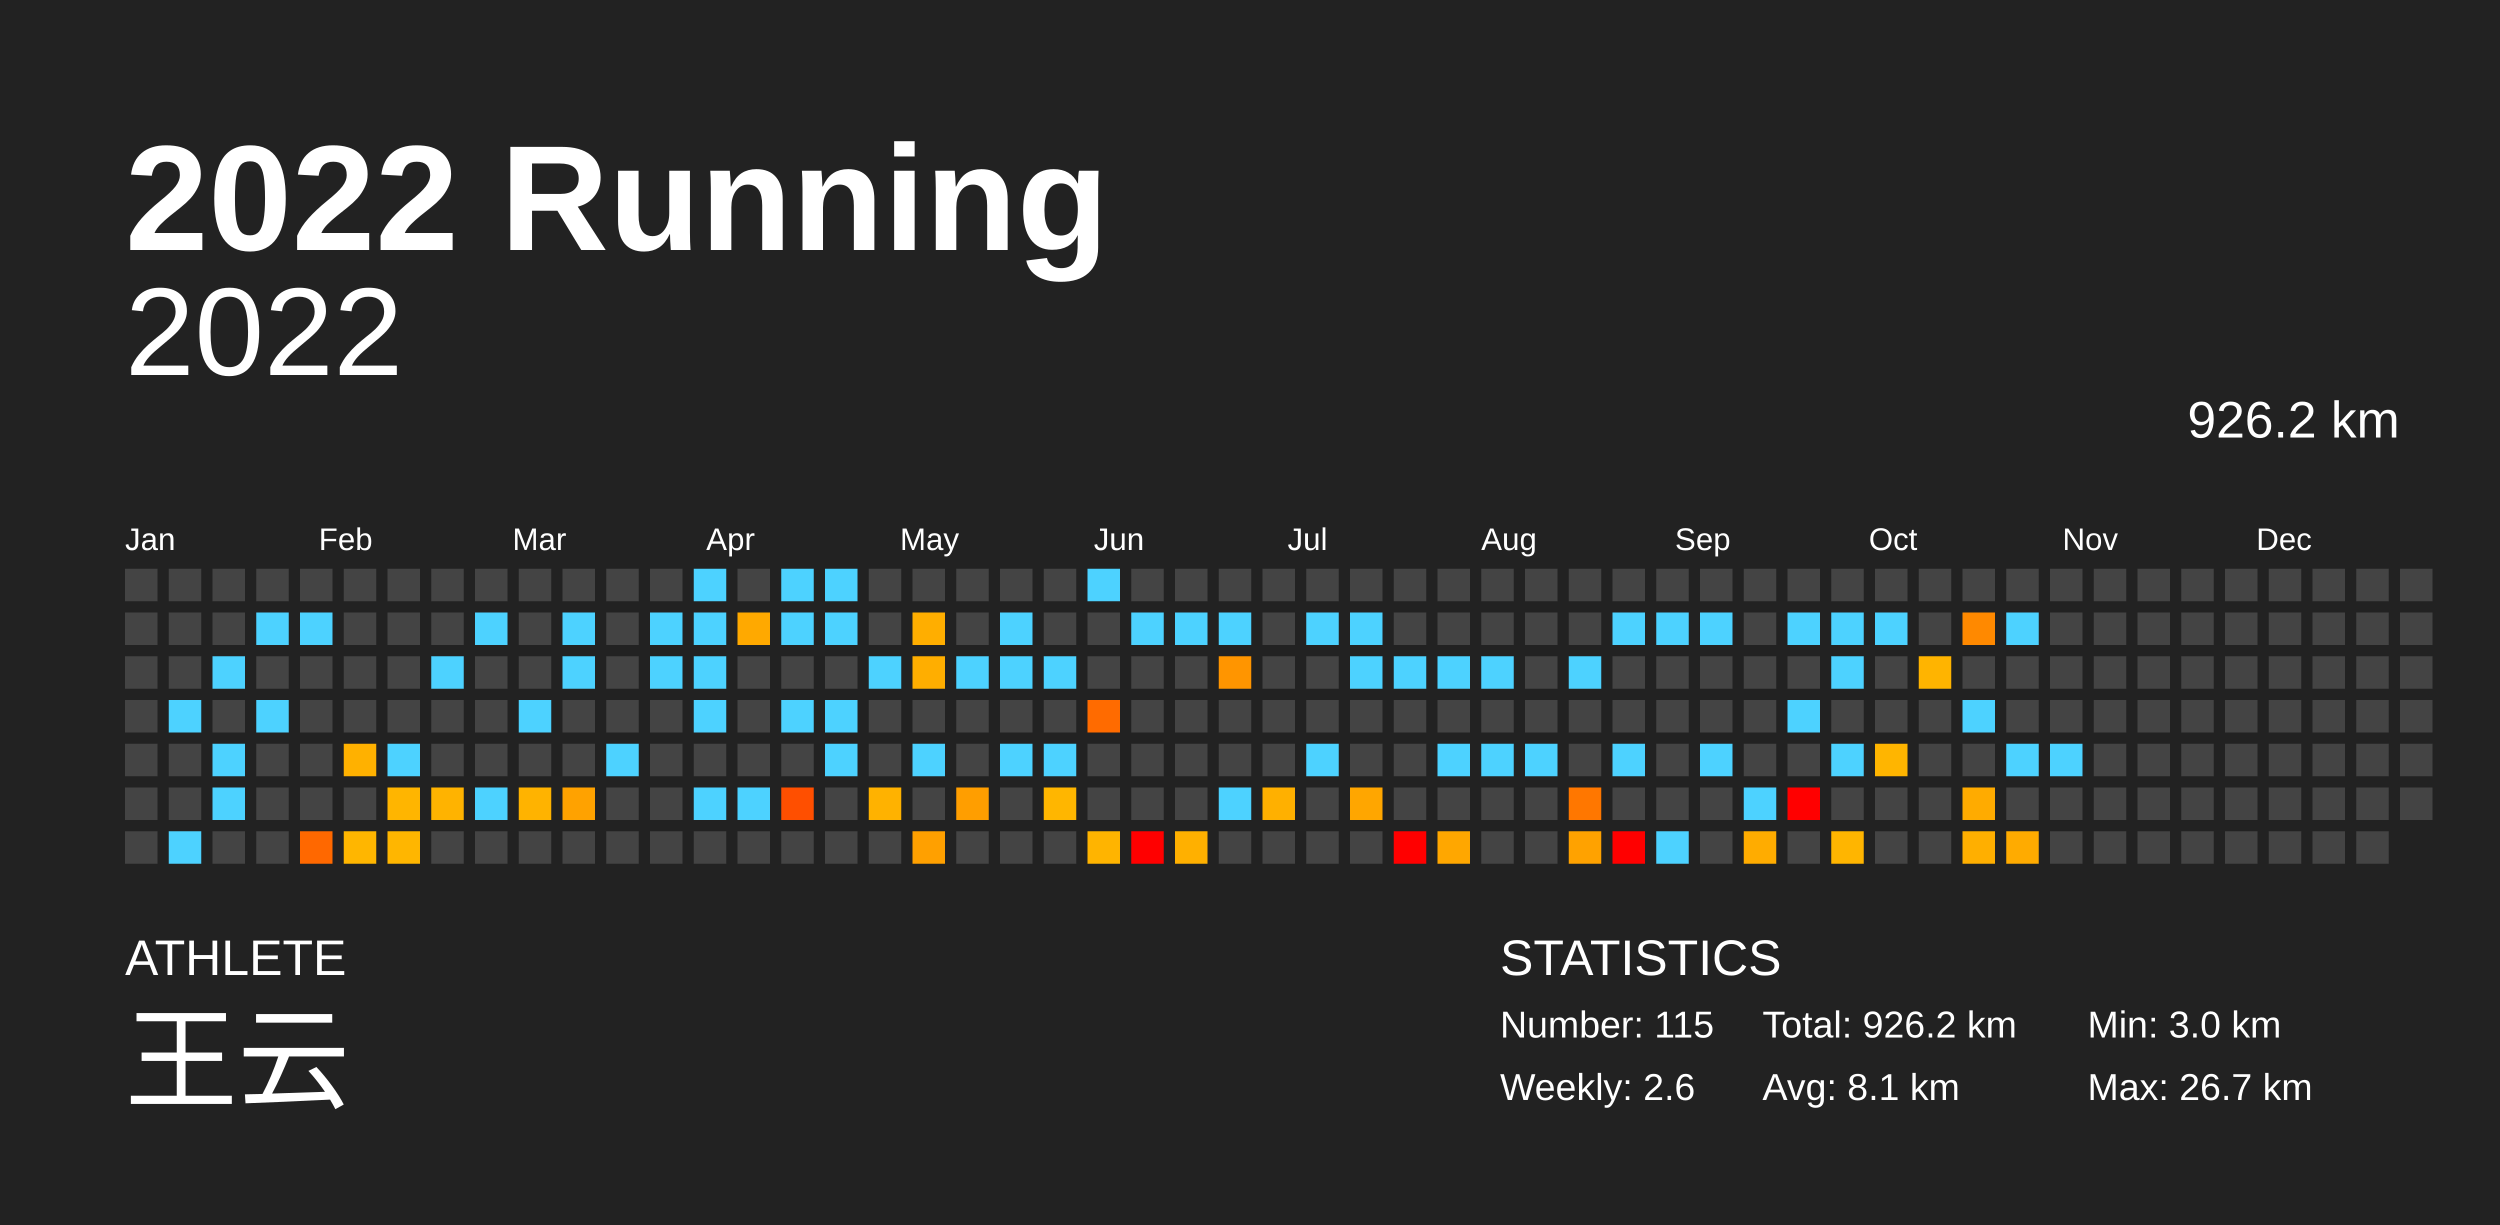
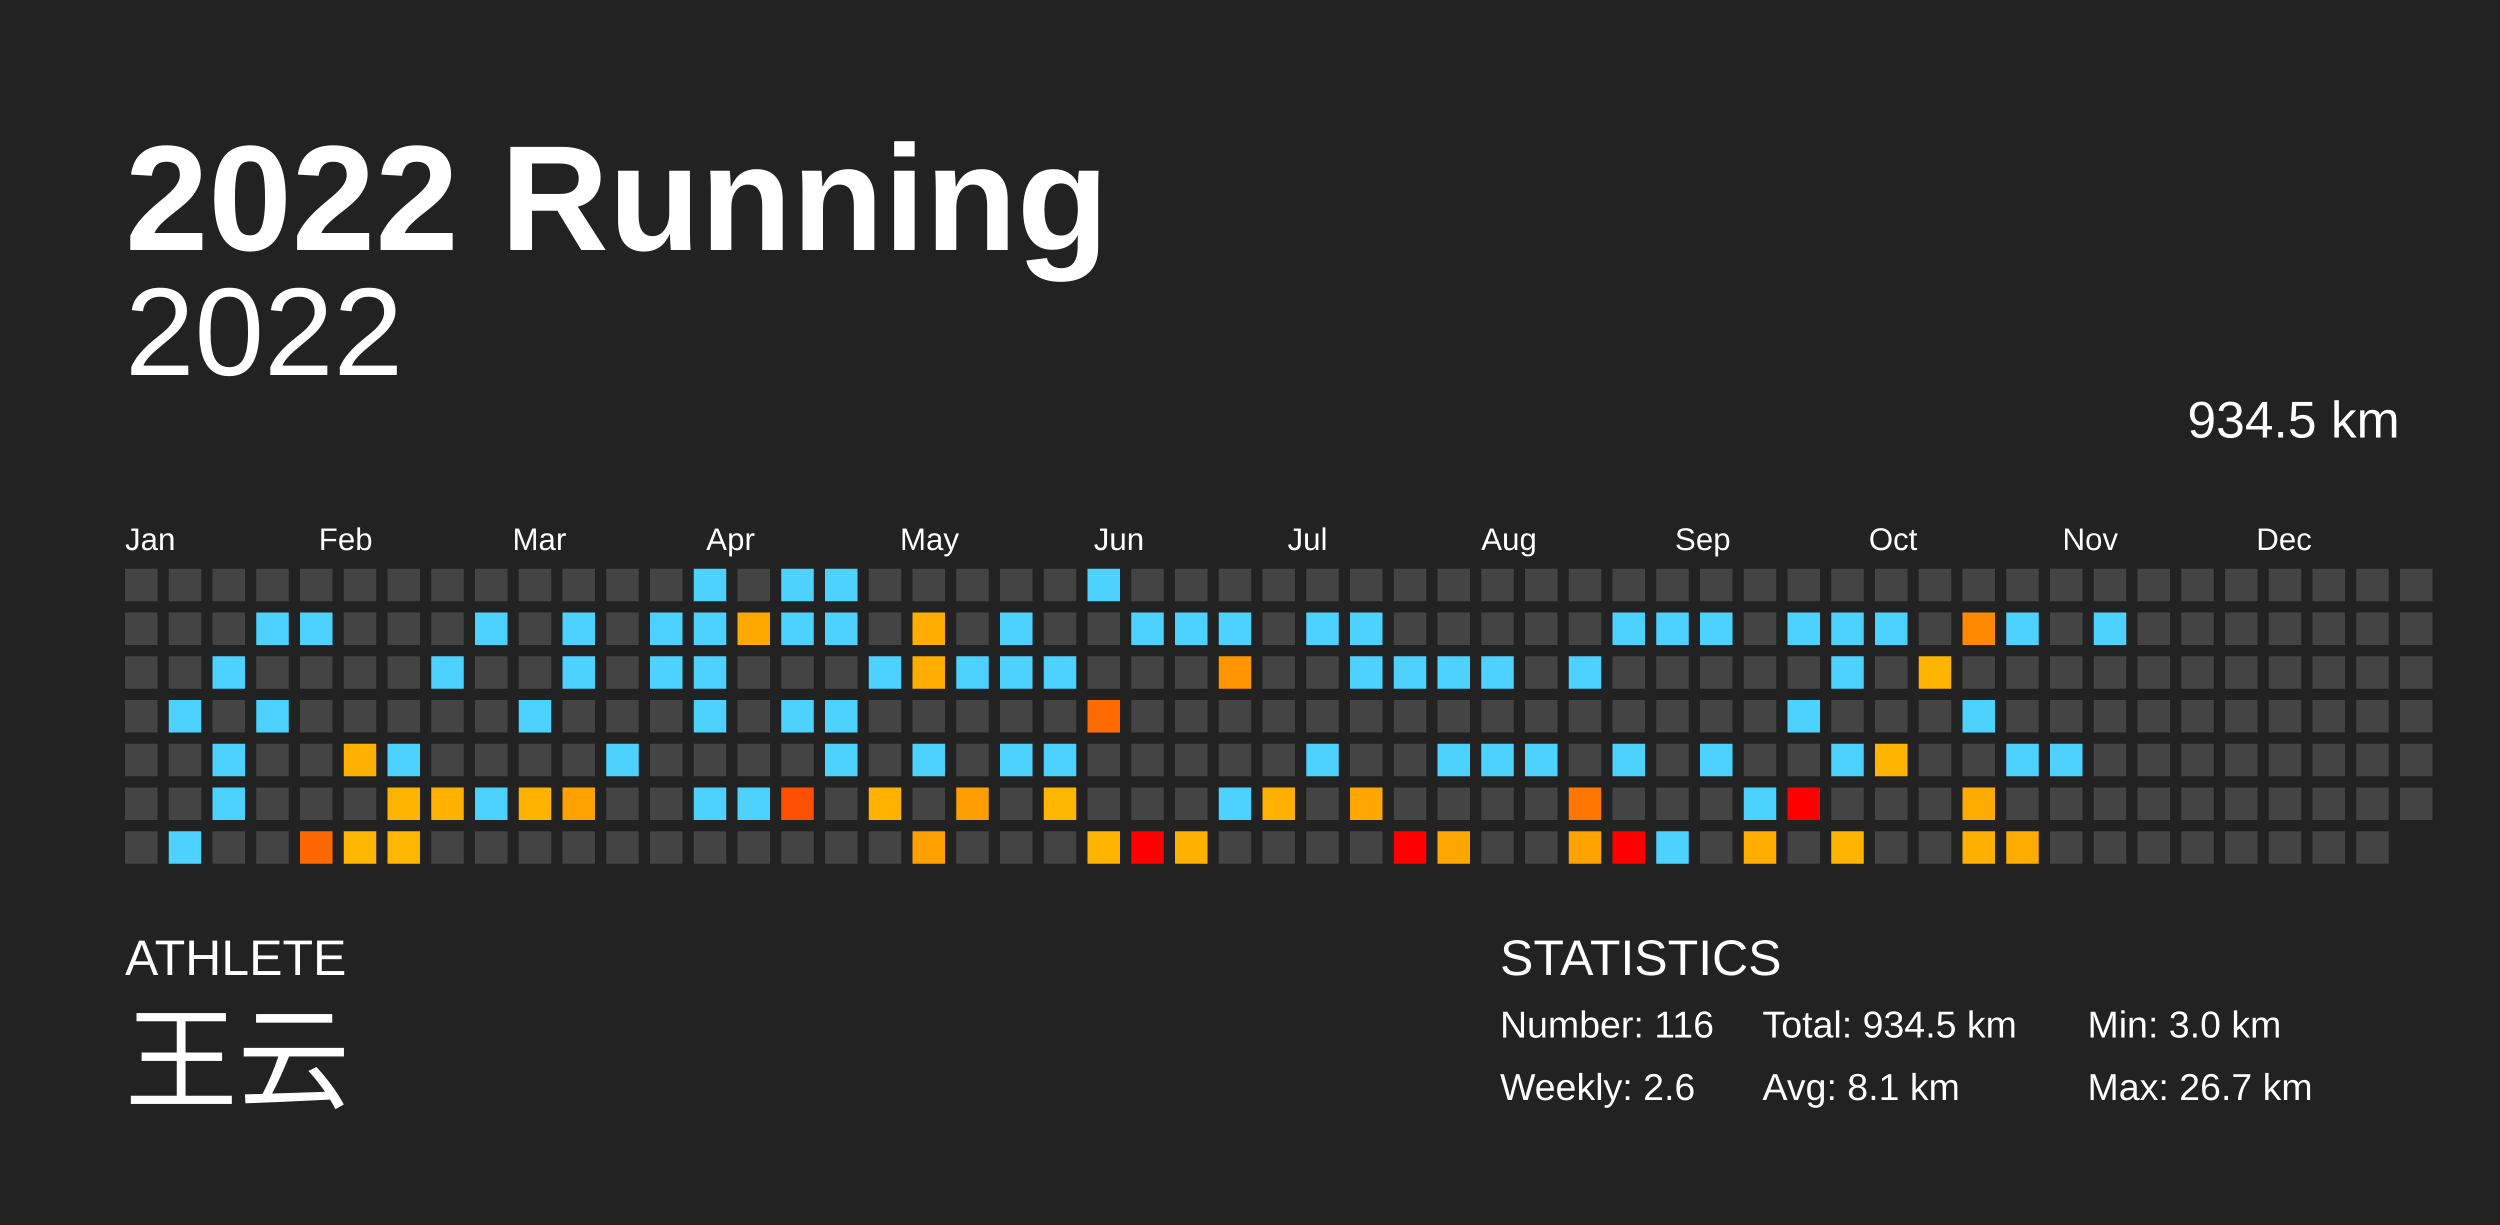
<svg xmlns="http://www.w3.org/2000/svg" baseProfile="full" height="98mm" version="1.1" viewBox="0,0,200,98" width="200mm">
  <defs />
  <rect fill="#222222" height="98" width="200" x="0" y="0" />
  <text fill="#FFFFFF" style="font-size:12px; font-family:Arial; font-weight:bold;" x="10" y="20">2022 Running</text>
  <text fill="#FFFFFF" style="font-size:4px; font-family:Arial" x="10" y="78">ATHLETE</text>
  <text fill="#FFFFFF" style="font-size:9px; font-family:Arial" x="10" y="88">王云</text>
  <text fill="#FFFFFF" style="font-size:4px; font-family:Arial" x="120" y="78">STATISTICS</text>
-   <text fill="#FFFFFF" style="font-size:3px; font-family:Arial" x="120" y="83">Number: 115</text>
+   <text fill="#FFFFFF" style="font-size:3px; font-family:Arial" x="120" y="83">Number: 116</text>
  <text fill="#FFFFFF" style="font-size:3px; font-family:Arial" x="120" y="88">Weekly: 2.6</text>
-   <text fill="#FFFFFF" style="font-size:3px; font-family:Arial" x="141" y="83">Total: 926.2 km</text>
+   <text fill="#FFFFFF" style="font-size:3px; font-family:Arial" x="141" y="83">Total: 934.5 km</text>
  <text fill="#FFFFFF" style="font-size:3px; font-family:Arial" x="141" y="88">Avg: 8.1 km</text>
  <text fill="#FFFFFF" style="font-size:3px; font-family:Arial" x="167" y="83">Min: 3.0 km</text>
  <text fill="#FFFFFF" style="font-size:3px; font-family:Arial" x="167" y="88">Max: 26.7 km</text>
  <text alignment-baseline="hanging" fill="#FFFFFF" style="font-size:10.0px; font-family:Arial;" x="10" y="30">2022</text>
-   <text alignment-baseline="hanging" fill="#FFFFFF" style="font-size:4.125px; font-family:Arial;" x="175" y="35">926.2 km</text>
+   <text alignment-baseline="hanging" fill="#FFFFFF" style="font-size:4.125px; font-family:Arial;" x="175" y="35">934.5 km</text>
  <text fill="#FFFFFF" style="font-size:2.5px; font-family:Arial" x="10.0" y="44">Jan</text>
  <text fill="#FFFFFF" style="font-size:2.5px; font-family:Arial" x="25.5" y="44">Feb</text>
  <text fill="#FFFFFF" style="font-size:2.5px; font-family:Arial" x="41.0" y="44">Mar</text>
  <text fill="#FFFFFF" style="font-size:2.5px; font-family:Arial" x="56.5" y="44">Apr</text>
  <text fill="#FFFFFF" style="font-size:2.5px; font-family:Arial" x="72.0" y="44">May</text>
  <text fill="#FFFFFF" style="font-size:2.5px; font-family:Arial" x="87.5" y="44">Jun</text>
  <text fill="#FFFFFF" style="font-size:2.5px; font-family:Arial" x="103.0" y="44">Jul</text>
  <text fill="#FFFFFF" style="font-size:2.5px; font-family:Arial" x="118.5" y="44">Aug</text>
  <text fill="#FFFFFF" style="font-size:2.5px; font-family:Arial" x="134.0" y="44">Sep</text>
  <text fill="#FFFFFF" style="font-size:2.5px; font-family:Arial" x="149.5" y="44">Oct</text>
  <text fill="#FFFFFF" style="font-size:2.5px; font-family:Arial" x="165.0" y="44">Nov</text>
  <text fill="#FFFFFF" style="font-size:2.5px; font-family:Arial" x="180.5" y="44">Dec</text>
  <rect fill="#444444" height="2.6" width="2.6" x="10.0" y="45.5" />
  <rect fill="#444444" height="2.6" width="2.6" x="10.0" y="49.0" />
  <rect fill="#444444" height="2.6" width="2.6" x="10.0" y="52.5" />
  <rect fill="#444444" height="2.6" width="2.6" x="10.0" y="56.0" />
  <rect fill="#444444" height="2.6" width="2.6" x="10.0" y="59.5" />
  <rect fill="#444444" height="2.6" width="2.6" x="10.0" y="63.0" />
  <rect fill="#444444" height="2.6" width="2.6" x="10.0" y="66.5" />
  <rect fill="#444444" height="2.6" width="2.6" x="13.5" y="45.5" />
  <rect fill="#444444" height="2.6" width="2.6" x="13.5" y="49.0" />
  <rect fill="#444444" height="2.6" width="2.6" x="13.5" y="52.5" />
  <rect fill="#4dd2ff" height="2.6" width="2.6" x="13.5" y="56.0" />
  <rect fill="#444444" height="2.6" width="2.6" x="13.5" y="59.5" />
  <rect fill="#444444" height="2.6" width="2.6" x="13.5" y="63.0" />
  <rect fill="#4dd2ff" height="2.6" width="2.6" x="13.5" y="66.5" />
  <rect fill="#444444" height="2.6" width="2.6" x="17.0" y="45.5" />
  <rect fill="#444444" height="2.6" width="2.6" x="17.0" y="49.0" />
  <rect fill="#4dd2ff" height="2.6" width="2.6" x="17.0" y="52.5" />
  <rect fill="#444444" height="2.6" width="2.6" x="17.0" y="56.0" />
  <rect fill="#4dd2ff" height="2.6" width="2.6" x="17.0" y="59.5" />
  <rect fill="#4dd2ff" height="2.6" width="2.6" x="17.0" y="63.0" />
  <rect fill="#444444" height="2.6" width="2.6" x="17.0" y="66.5" />
  <rect fill="#444444" height="2.6" width="2.6" x="20.5" y="45.5" />
  <rect fill="#4dd2ff" height="2.6" width="2.6" x="20.5" y="49.0" />
  <rect fill="#444444" height="2.6" width="2.6" x="20.5" y="52.5" />
  <rect fill="#4dd2ff" height="2.6" width="2.6" x="20.5" y="56.0" />
  <rect fill="#444444" height="2.6" width="2.6" x="20.5" y="59.5" />
  <rect fill="#444444" height="2.6" width="2.6" x="20.5" y="63.0" />
  <rect fill="#444444" height="2.6" width="2.6" x="20.5" y="66.5" />
  <rect fill="#444444" height="2.6" width="2.6" x="24.0" y="45.5" />
  <rect fill="#4dd2ff" height="2.6" width="2.6" x="24.0" y="49.0" />
  <rect fill="#444444" height="2.6" width="2.6" x="24.0" y="52.5" />
  <rect fill="#444444" height="2.6" width="2.6" x="24.0" y="56.0" />
  <rect fill="#444444" height="2.6" width="2.6" x="24.0" y="59.5" />
  <rect fill="#444444" height="2.6" width="2.6" x="24.0" y="63.0" />
  <rect fill="#ff6800" height="2.6" width="2.6" x="24.0" y="66.5" />
  <rect fill="#444444" height="2.6" width="2.6" x="27.5" y="45.5" />
  <rect fill="#444444" height="2.6" width="2.6" x="27.5" y="49.0" />
  <rect fill="#444444" height="2.6" width="2.6" x="27.5" y="52.5" />
  <rect fill="#444444" height="2.6" width="2.6" x="27.5" y="56.0" />
  <rect fill="#ffb100" height="2.6" width="2.6" x="27.5" y="59.5" />
  <rect fill="#444444" height="2.6" width="2.6" x="27.5" y="63.0" />
  <rect fill="#ffb600" height="2.6" width="2.6" x="27.5" y="66.5" />
  <rect fill="#444444" height="2.6" width="2.6" x="31.0" y="45.5" />
  <rect fill="#444444" height="2.6" width="2.6" x="31.0" y="49.0" />
  <rect fill="#444444" height="2.6" width="2.6" x="31.0" y="52.5" />
  <rect fill="#444444" height="2.6" width="2.6" x="31.0" y="56.0" />
  <rect fill="#4dd2ff" height="2.6" width="2.6" x="31.0" y="59.5" />
  <rect fill="#ffb500" height="2.6" width="2.6" x="31.0" y="63.0" />
  <rect fill="#ffb600" height="2.6" width="2.6" x="31.0" y="66.5" />
  <rect fill="#444444" height="2.6" width="2.6" x="34.5" y="45.5" />
  <rect fill="#444444" height="2.6" width="2.6" x="34.5" y="49.0" />
  <rect fill="#4dd2ff" height="2.6" width="2.6" x="34.5" y="52.5" />
  <rect fill="#444444" height="2.6" width="2.6" x="34.5" y="56.0" />
  <rect fill="#444444" height="2.6" width="2.6" x="34.5" y="59.5" />
  <rect fill="#ffb300" height="2.6" width="2.6" x="34.5" y="63.0" />
  <rect fill="#444444" height="2.6" width="2.6" x="34.5" y="66.5" />
  <rect fill="#444444" height="2.6" width="2.6" x="38.0" y="45.5" />
  <rect fill="#4dd2ff" height="2.6" width="2.6" x="38.0" y="49.0" />
  <rect fill="#444444" height="2.6" width="2.6" x="38.0" y="52.5" />
  <rect fill="#444444" height="2.6" width="2.6" x="38.0" y="56.0" />
  <rect fill="#444444" height="2.6" width="2.6" x="38.0" y="59.5" />
  <rect fill="#4dd2ff" height="2.6" width="2.6" x="38.0" y="63.0" />
  <rect fill="#444444" height="2.6" width="2.6" x="38.0" y="66.5" />
  <rect fill="#444444" height="2.6" width="2.6" x="41.5" y="45.5" />
  <rect fill="#444444" height="2.6" width="2.6" x="41.5" y="49.0" />
  <rect fill="#444444" height="2.6" width="2.6" x="41.5" y="52.5" />
  <rect fill="#4dd2ff" height="2.6" width="2.6" x="41.5" y="56.0" />
  <rect fill="#444444" height="2.6" width="2.6" x="41.5" y="59.5" />
  <rect fill="#ffb300" height="2.6" width="2.6" x="41.5" y="63.0" />
  <rect fill="#444444" height="2.6" width="2.6" x="41.5" y="66.5" />
  <rect fill="#444444" height="2.6" width="2.6" x="45.0" y="45.5" />
  <rect fill="#4dd2ff" height="2.6" width="2.6" x="45.0" y="49.0" />
  <rect fill="#4dd2ff" height="2.6" width="2.6" x="45.0" y="52.5" />
  <rect fill="#444444" height="2.6" width="2.6" x="45.0" y="56.0" />
  <rect fill="#444444" height="2.6" width="2.6" x="45.0" y="59.5" />
  <rect fill="#ffa200" height="2.6" width="2.6" x="45.0" y="63.0" />
  <rect fill="#444444" height="2.6" width="2.6" x="45.0" y="66.5" />
  <rect fill="#444444" height="2.6" width="2.6" x="48.5" y="45.5" />
  <rect fill="#444444" height="2.6" width="2.6" x="48.5" y="49.0" />
  <rect fill="#444444" height="2.6" width="2.6" x="48.5" y="52.5" />
  <rect fill="#444444" height="2.6" width="2.6" x="48.5" y="56.0" />
  <rect fill="#4dd2ff" height="2.6" width="2.6" x="48.5" y="59.5" />
  <rect fill="#444444" height="2.6" width="2.6" x="48.5" y="63.0" />
  <rect fill="#444444" height="2.6" width="2.6" x="48.5" y="66.5" />
  <rect fill="#444444" height="2.6" width="2.6" x="52.0" y="45.5" />
  <rect fill="#4dd2ff" height="2.6" width="2.6" x="52.0" y="49.0" />
  <rect fill="#4dd2ff" height="2.6" width="2.6" x="52.0" y="52.5" />
  <rect fill="#444444" height="2.6" width="2.6" x="52.0" y="56.0" />
  <rect fill="#444444" height="2.6" width="2.6" x="52.0" y="59.5" />
  <rect fill="#444444" height="2.6" width="2.6" x="52.0" y="63.0" />
  <rect fill="#444444" height="2.6" width="2.6" x="52.0" y="66.5" />
  <rect fill="#4dd2ff" height="2.6" width="2.6" x="55.5" y="45.5" />
  <rect fill="#4dd2ff" height="2.6" width="2.6" x="55.5" y="49.0" />
  <rect fill="#4dd2ff" height="2.6" width="2.6" x="55.5" y="52.5" />
  <rect fill="#4dd2ff" height="2.6" width="2.6" x="55.5" y="56.0" />
  <rect fill="#444444" height="2.6" width="2.6" x="55.5" y="59.5" />
  <rect fill="#4dd2ff" height="2.6" width="2.6" x="55.5" y="63.0" />
  <rect fill="#444444" height="2.6" width="2.6" x="55.5" y="66.5" />
  <rect fill="#444444" height="2.6" width="2.6" x="59.0" y="45.5" />
  <rect fill="#ffa900" height="2.6" width="2.6" x="59.0" y="49.0" />
  <rect fill="#444444" height="2.6" width="2.6" x="59.0" y="52.5" />
  <rect fill="#444444" height="2.6" width="2.6" x="59.0" y="56.0" />
  <rect fill="#444444" height="2.6" width="2.6" x="59.0" y="59.5" />
  <rect fill="#4dd2ff" height="2.6" width="2.6" x="59.0" y="63.0" />
  <rect fill="#444444" height="2.6" width="2.6" x="59.0" y="66.5" />
  <rect fill="#4dd2ff" height="2.6" width="2.6" x="62.5" y="45.5" />
  <rect fill="#4dd2ff" height="2.6" width="2.6" x="62.5" y="49.0" />
  <rect fill="#444444" height="2.6" width="2.6" x="62.5" y="52.5" />
  <rect fill="#4dd2ff" height="2.6" width="2.6" x="62.5" y="56.0" />
  <rect fill="#444444" height="2.6" width="2.6" x="62.5" y="59.5" />
  <rect fill="#ff4f00" height="2.6" width="2.6" x="62.5" y="63.0" />
  <rect fill="#444444" height="2.6" width="2.6" x="62.5" y="66.5" />
  <rect fill="#4dd2ff" height="2.6" width="2.6" x="66.0" y="45.5" />
  <rect fill="#4dd2ff" height="2.6" width="2.6" x="66.0" y="49.0" />
  <rect fill="#444444" height="2.6" width="2.6" x="66.0" y="52.5" />
  <rect fill="#4dd2ff" height="2.6" width="2.6" x="66.0" y="56.0" />
  <rect fill="#4dd2ff" height="2.6" width="2.6" x="66.0" y="59.5" />
  <rect fill="#444444" height="2.6" width="2.6" x="66.0" y="63.0" />
  <rect fill="#444444" height="2.6" width="2.6" x="66.0" y="66.5" />
  <rect fill="#444444" height="2.6" width="2.6" x="69.5" y="45.5" />
  <rect fill="#444444" height="2.6" width="2.6" x="69.5" y="49.0" />
  <rect fill="#4dd2ff" height="2.6" width="2.6" x="69.5" y="52.5" />
  <rect fill="#444444" height="2.6" width="2.6" x="69.5" y="56.0" />
  <rect fill="#444444" height="2.6" width="2.6" x="69.5" y="59.5" />
  <rect fill="#ffb200" height="2.6" width="2.6" x="69.5" y="63.0" />
  <rect fill="#444444" height="2.6" width="2.6" x="69.5" y="66.5" />
  <rect fill="#444444" height="2.6" width="2.6" x="73.0" y="45.5" />
  <rect fill="#ffae00" height="2.6" width="2.6" x="73.0" y="49.0" />
  <rect fill="#ffae00" height="2.6" width="2.6" x="73.0" y="52.5" />
  <rect fill="#444444" height="2.6" width="2.6" x="73.0" y="56.0" />
  <rect fill="#4dd2ff" height="2.6" width="2.6" x="73.0" y="59.5" />
  <rect fill="#444444" height="2.6" width="2.6" x="73.0" y="63.0" />
  <rect fill="#ffa000" height="2.6" width="2.6" x="73.0" y="66.5" />
  <rect fill="#444444" height="2.6" width="2.6" x="76.5" y="45.5" />
  <rect fill="#444444" height="2.6" width="2.6" x="76.5" y="49.0" />
  <rect fill="#4dd2ff" height="2.6" width="2.6" x="76.5" y="52.5" />
  <rect fill="#444444" height="2.6" width="2.6" x="76.5" y="56.0" />
  <rect fill="#444444" height="2.6" width="2.6" x="76.5" y="59.5" />
  <rect fill="#ff9e00" height="2.6" width="2.6" x="76.5" y="63.0" />
  <rect fill="#444444" height="2.6" width="2.6" x="76.5" y="66.5" />
  <rect fill="#444444" height="2.6" width="2.6" x="80.0" y="45.5" />
  <rect fill="#4dd2ff" height="2.6" width="2.6" x="80.0" y="49.0" />
  <rect fill="#4dd2ff" height="2.6" width="2.6" x="80.0" y="52.5" />
  <rect fill="#444444" height="2.6" width="2.6" x="80.0" y="56.0" />
  <rect fill="#4dd2ff" height="2.6" width="2.6" x="80.0" y="59.5" />
  <rect fill="#444444" height="2.6" width="2.6" x="80.0" y="63.0" />
  <rect fill="#444444" height="2.6" width="2.6" x="80.0" y="66.5" />
  <rect fill="#444444" height="2.6" width="2.6" x="83.5" y="45.5" />
  <rect fill="#444444" height="2.6" width="2.6" x="83.5" y="49.0" />
  <rect fill="#4dd2ff" height="2.6" width="2.6" x="83.5" y="52.5" />
  <rect fill="#444444" height="2.6" width="2.6" x="83.5" y="56.0" />
  <rect fill="#4dd2ff" height="2.6" width="2.6" x="83.5" y="59.5" />
  <rect fill="#ffb600" height="2.6" width="2.6" x="83.5" y="63.0" />
  <rect fill="#444444" height="2.6" width="2.6" x="83.5" y="66.5" />
  <rect fill="#4dd2ff" height="2.6" width="2.6" x="87.0" y="45.5" />
  <rect fill="#444444" height="2.6" width="2.6" x="87.0" y="49.0" />
  <rect fill="#444444" height="2.6" width="2.6" x="87.0" y="52.5" />
  <rect fill="#ff6b00" height="2.6" width="2.6" x="87.0" y="56.0" />
  <rect fill="#444444" height="2.6" width="2.6" x="87.0" y="59.5" />
  <rect fill="#444444" height="2.6" width="2.6" x="87.0" y="63.0" />
  <rect fill="#ffb400" height="2.6" width="2.6" x="87.0" y="66.5" />
  <rect fill="#444444" height="2.6" width="2.6" x="90.5" y="45.5" />
  <rect fill="#4dd2ff" height="2.6" width="2.6" x="90.5" y="49.0" />
  <rect fill="#444444" height="2.6" width="2.6" x="90.5" y="52.5" />
  <rect fill="#444444" height="2.6" width="2.6" x="90.5" y="56.0" />
  <rect fill="#444444" height="2.6" width="2.6" x="90.5" y="59.5" />
  <rect fill="#444444" height="2.6" width="2.6" x="90.5" y="63.0" />
  <rect fill="red" height="2.6" width="2.6" x="90.5" y="66.5" />
  <rect fill="#444444" height="2.6" width="2.6" x="94.0" y="45.5" />
  <rect fill="#4dd2ff" height="2.6" width="2.6" x="94.0" y="49.0" />
  <rect fill="#444444" height="2.6" width="2.6" x="94.0" y="52.5" />
  <rect fill="#444444" height="2.6" width="2.6" x="94.0" y="56.0" />
  <rect fill="#444444" height="2.6" width="2.6" x="94.0" y="59.5" />
  <rect fill="#444444" height="2.6" width="2.6" x="94.0" y="63.0" />
  <rect fill="#ffb000" height="2.6" width="2.6" x="94.0" y="66.5" />
  <rect fill="#444444" height="2.6" width="2.6" x="97.5" y="45.5" />
  <rect fill="#4dd2ff" height="2.6" width="2.6" x="97.5" y="49.0" />
  <rect fill="#ff9500" height="2.6" width="2.6" x="97.5" y="52.5" />
  <rect fill="#444444" height="2.6" width="2.6" x="97.5" y="56.0" />
  <rect fill="#444444" height="2.6" width="2.6" x="97.5" y="59.5" />
  <rect fill="#4dd2ff" height="2.6" width="2.6" x="97.5" y="63.0" />
  <rect fill="#444444" height="2.6" width="2.6" x="97.5" y="66.5" />
  <rect fill="#444444" height="2.6" width="2.6" x="101.0" y="45.5" />
  <rect fill="#444444" height="2.6" width="2.6" x="101.0" y="49.0" />
  <rect fill="#444444" height="2.6" width="2.6" x="101.0" y="52.5" />
  <rect fill="#444444" height="2.6" width="2.6" x="101.0" y="56.0" />
  <rect fill="#444444" height="2.6" width="2.6" x="101.0" y="59.5" />
  <rect fill="#ffb000" height="2.6" width="2.6" x="101.0" y="63.0" />
  <rect fill="#444444" height="2.6" width="2.6" x="101.0" y="66.5" />
  <rect fill="#444444" height="2.6" width="2.6" x="104.5" y="45.5" />
  <rect fill="#4dd2ff" height="2.6" width="2.6" x="104.5" y="49.0" />
  <rect fill="#444444" height="2.6" width="2.6" x="104.5" y="52.5" />
  <rect fill="#444444" height="2.6" width="2.6" x="104.5" y="56.0" />
  <rect fill="#4dd2ff" height="2.6" width="2.6" x="104.5" y="59.5" />
  <rect fill="#444444" height="2.6" width="2.6" x="104.5" y="63.0" />
  <rect fill="#444444" height="2.6" width="2.6" x="104.5" y="66.5" />
  <rect fill="#444444" height="2.6" width="2.6" x="108.0" y="45.5" />
  <rect fill="#4dd2ff" height="2.6" width="2.6" x="108.0" y="49.0" />
  <rect fill="#4dd2ff" height="2.6" width="2.6" x="108.0" y="52.5" />
  <rect fill="#444444" height="2.6" width="2.6" x="108.0" y="56.0" />
  <rect fill="#444444" height="2.6" width="2.6" x="108.0" y="59.5" />
  <rect fill="#ffa600" height="2.6" width="2.6" x="108.0" y="63.0" />
  <rect fill="#444444" height="2.6" width="2.6" x="108.0" y="66.5" />
  <rect fill="#444444" height="2.6" width="2.6" x="111.5" y="45.5" />
  <rect fill="#444444" height="2.6" width="2.6" x="111.5" y="49.0" />
  <rect fill="#4dd2ff" height="2.6" width="2.6" x="111.5" y="52.5" />
  <rect fill="#444444" height="2.6" width="2.6" x="111.5" y="56.0" />
  <rect fill="#444444" height="2.6" width="2.6" x="111.5" y="59.5" />
  <rect fill="#444444" height="2.6" width="2.6" x="111.5" y="63.0" />
  <rect fill="red" height="2.6" width="2.6" x="111.5" y="66.5" />
  <rect fill="#444444" height="2.6" width="2.6" x="115.0" y="45.5" />
  <rect fill="#444444" height="2.6" width="2.6" x="115.0" y="49.0" />
  <rect fill="#4dd2ff" height="2.6" width="2.6" x="115.0" y="52.5" />
  <rect fill="#444444" height="2.6" width="2.6" x="115.0" y="56.0" />
  <rect fill="#4dd2ff" height="2.6" width="2.6" x="115.0" y="59.5" />
  <rect fill="#444444" height="2.6" width="2.6" x="115.0" y="63.0" />
  <rect fill="#ffa700" height="2.6" width="2.6" x="115.0" y="66.5" />
  <rect fill="#444444" height="2.6" width="2.6" x="118.5" y="45.5" />
  <rect fill="#444444" height="2.6" width="2.6" x="118.5" y="49.0" />
  <rect fill="#4dd2ff" height="2.6" width="2.6" x="118.5" y="52.5" />
  <rect fill="#444444" height="2.6" width="2.6" x="118.5" y="56.0" />
  <rect fill="#4dd2ff" height="2.6" width="2.6" x="118.5" y="59.5" />
  <rect fill="#444444" height="2.6" width="2.6" x="118.5" y="63.0" />
  <rect fill="#444444" height="2.6" width="2.6" x="118.5" y="66.5" />
  <rect fill="#444444" height="2.6" width="2.6" x="122.0" y="45.5" />
  <rect fill="#444444" height="2.6" width="2.6" x="122.0" y="49.0" />
  <rect fill="#444444" height="2.6" width="2.6" x="122.0" y="52.5" />
  <rect fill="#444444" height="2.6" width="2.6" x="122.0" y="56.0" />
  <rect fill="#4dd2ff" height="2.6" width="2.6" x="122.0" y="59.5" />
  <rect fill="#444444" height="2.6" width="2.6" x="122.0" y="63.0" />
  <rect fill="#444444" height="2.6" width="2.6" x="122.0" y="66.5" />
  <rect fill="#444444" height="2.6" width="2.6" x="125.5" y="45.5" />
  <rect fill="#444444" height="2.6" width="2.6" x="125.5" y="49.0" />
  <rect fill="#4dd2ff" height="2.6" width="2.6" x="125.5" y="52.5" />
  <rect fill="#444444" height="2.6" width="2.6" x="125.5" y="56.0" />
  <rect fill="#444444" height="2.6" width="2.6" x="125.5" y="59.5" />
  <rect fill="#ff7700" height="2.6" width="2.6" x="125.5" y="63.0" />
  <rect fill="#ffa200" height="2.6" width="2.6" x="125.5" y="66.5" />
  <rect fill="#444444" height="2.6" width="2.6" x="129.0" y="45.5" />
  <rect fill="#4dd2ff" height="2.6" width="2.6" x="129.0" y="49.0" />
  <rect fill="#444444" height="2.6" width="2.6" x="129.0" y="52.5" />
  <rect fill="#444444" height="2.6" width="2.6" x="129.0" y="56.0" />
  <rect fill="#4dd2ff" height="2.6" width="2.6" x="129.0" y="59.5" />
  <rect fill="#444444" height="2.6" width="2.6" x="129.0" y="63.0" />
  <rect fill="red" height="2.6" width="2.6" x="129.0" y="66.5" />
  <rect fill="#444444" height="2.6" width="2.6" x="132.5" y="45.5" />
  <rect fill="#4dd2ff" height="2.6" width="2.6" x="132.5" y="49.0" />
  <rect fill="#444444" height="2.6" width="2.6" x="132.5" y="52.5" />
  <rect fill="#444444" height="2.6" width="2.6" x="132.5" y="56.0" />
  <rect fill="#444444" height="2.6" width="2.6" x="132.5" y="59.5" />
  <rect fill="#444444" height="2.6" width="2.6" x="132.5" y="63.0" />
  <rect fill="#4dd2ff" height="2.6" width="2.6" x="132.5" y="66.5" />
  <rect fill="#444444" height="2.6" width="2.6" x="136.0" y="45.5" />
  <rect fill="#4dd2ff" height="2.6" width="2.6" x="136.0" y="49.0" />
  <rect fill="#444444" height="2.6" width="2.6" x="136.0" y="52.5" />
  <rect fill="#444444" height="2.6" width="2.6" x="136.0" y="56.0" />
  <rect fill="#4dd2ff" height="2.6" width="2.6" x="136.0" y="59.5" />
  <rect fill="#444444" height="2.6" width="2.6" x="136.0" y="63.0" />
  <rect fill="#444444" height="2.6" width="2.6" x="136.0" y="66.5" />
  <rect fill="#444444" height="2.6" width="2.6" x="139.5" y="45.5" />
  <rect fill="#444444" height="2.6" width="2.6" x="139.5" y="49.0" />
  <rect fill="#444444" height="2.6" width="2.6" x="139.5" y="52.5" />
  <rect fill="#444444" height="2.6" width="2.6" x="139.5" y="56.0" />
  <rect fill="#444444" height="2.6" width="2.6" x="139.5" y="59.5" />
  <rect fill="#4dd2ff" height="2.6" width="2.6" x="139.5" y="63.0" />
  <rect fill="#ffac00" height="2.6" width="2.6" x="139.5" y="66.5" />
  <rect fill="#444444" height="2.6" width="2.6" x="143.0" y="45.5" />
  <rect fill="#4dd2ff" height="2.6" width="2.6" x="143.0" y="49.0" />
  <rect fill="#444444" height="2.6" width="2.6" x="143.0" y="52.5" />
  <rect fill="#4dd2ff" height="2.6" width="2.6" x="143.0" y="56.0" />
  <rect fill="#444444" height="2.6" width="2.6" x="143.0" y="59.5" />
  <rect fill="red" height="2.6" width="2.6" x="143.0" y="63.0" />
  <rect fill="#444444" height="2.6" width="2.6" x="143.0" y="66.5" />
  <rect fill="#444444" height="2.6" width="2.6" x="146.5" y="45.5" />
  <rect fill="#4dd2ff" height="2.6" width="2.6" x="146.5" y="49.0" />
  <rect fill="#4dd2ff" height="2.6" width="2.6" x="146.5" y="52.5" />
  <rect fill="#444444" height="2.6" width="2.6" x="146.5" y="56.0" />
  <rect fill="#4dd2ff" height="2.6" width="2.6" x="146.5" y="59.5" />
  <rect fill="#444444" height="2.6" width="2.6" x="146.5" y="63.0" />
  <rect fill="#ffb500" height="2.6" width="2.6" x="146.5" y="66.5" />
  <rect fill="#444444" height="2.6" width="2.6" x="150.0" y="45.5" />
  <rect fill="#4dd2ff" height="2.6" width="2.6" x="150.0" y="49.0" />
  <rect fill="#444444" height="2.6" width="2.6" x="150.0" y="52.5" />
  <rect fill="#444444" height="2.6" width="2.6" x="150.0" y="56.0" />
  <rect fill="#ffb500" height="2.6" width="2.6" x="150.0" y="59.5" />
  <rect fill="#444444" height="2.6" width="2.6" x="150.0" y="63.0" />
  <rect fill="#444444" height="2.6" width="2.6" x="150.0" y="66.5" />
  <rect fill="#444444" height="2.6" width="2.6" x="153.5" y="45.5" />
  <rect fill="#444444" height="2.6" width="2.6" x="153.5" y="49.0" />
  <rect fill="#ffb400" height="2.6" width="2.6" x="153.5" y="52.5" />
  <rect fill="#444444" height="2.6" width="2.6" x="153.5" y="56.0" />
  <rect fill="#444444" height="2.6" width="2.6" x="153.5" y="59.5" />
  <rect fill="#444444" height="2.6" width="2.6" x="153.5" y="63.0" />
  <rect fill="#444444" height="2.6" width="2.6" x="153.5" y="66.5" />
  <rect fill="#444444" height="2.6" width="2.6" x="157.0" y="45.5" />
  <rect fill="#ff8900" height="2.6" width="2.6" x="157.0" y="49.0" />
  <rect fill="#444444" height="2.6" width="2.6" x="157.0" y="52.5" />
  <rect fill="#4dd2ff" height="2.6" width="2.6" x="157.0" y="56.0" />
  <rect fill="#444444" height="2.6" width="2.6" x="157.0" y="59.5" />
  <rect fill="#ffab00" height="2.6" width="2.6" x="157.0" y="63.0" />
  <rect fill="#ffaf00" height="2.6" width="2.6" x="157.0" y="66.5" />
  <rect fill="#444444" height="2.6" width="2.6" x="160.5" y="45.5" />
  <rect fill="#4dd2ff" height="2.6" width="2.6" x="160.5" y="49.0" />
  <rect fill="#444444" height="2.6" width="2.6" x="160.5" y="52.5" />
  <rect fill="#444444" height="2.6" width="2.6" x="160.5" y="56.0" />
  <rect fill="#4dd2ff" height="2.6" width="2.6" x="160.5" y="59.5" />
  <rect fill="#444444" height="2.6" width="2.6" x="160.5" y="63.0" />
  <rect fill="#ffab00" height="2.6" width="2.6" x="160.5" y="66.5" />
  <rect fill="#444444" height="2.6" width="2.6" x="164.0" y="45.5" />
  <rect fill="#444444" height="2.6" width="2.6" x="164.0" y="49.0" />
  <rect fill="#444444" height="2.6" width="2.6" x="164.0" y="52.5" />
  <rect fill="#444444" height="2.6" width="2.6" x="164.0" y="56.0" />
  <rect fill="#4dd2ff" height="2.6" width="2.6" x="164.0" y="59.5" />
  <rect fill="#444444" height="2.6" width="2.6" x="164.0" y="63.0" />
  <rect fill="#444444" height="2.6" width="2.6" x="164.0" y="66.5" />
  <rect fill="#444444" height="2.6" width="2.6" x="167.5" y="45.5" />
-   <rect fill="#444444" height="2.6" width="2.6" x="167.5" y="49.0" />
+   <rect fill="#4dd2ff" height="2.6" width="2.6" x="167.5" y="49.0" />
  <rect fill="#444444" height="2.6" width="2.6" x="167.5" y="52.5" />
  <rect fill="#444444" height="2.6" width="2.6" x="167.5" y="56.0" />
  <rect fill="#444444" height="2.6" width="2.6" x="167.5" y="59.5" />
  <rect fill="#444444" height="2.6" width="2.6" x="167.5" y="63.0" />
  <rect fill="#444444" height="2.6" width="2.6" x="167.5" y="66.5" />
  <rect fill="#444444" height="2.6" width="2.6" x="171.0" y="45.5" />
  <rect fill="#444444" height="2.6" width="2.6" x="171.0" y="49.0" />
  <rect fill="#444444" height="2.6" width="2.6" x="171.0" y="52.5" />
  <rect fill="#444444" height="2.6" width="2.6" x="171.0" y="56.0" />
  <rect fill="#444444" height="2.6" width="2.6" x="171.0" y="59.5" />
  <rect fill="#444444" height="2.6" width="2.6" x="171.0" y="63.0" />
  <rect fill="#444444" height="2.6" width="2.6" x="171.0" y="66.5" />
  <rect fill="#444444" height="2.6" width="2.6" x="174.5" y="45.5" />
  <rect fill="#444444" height="2.6" width="2.6" x="174.5" y="49.0" />
  <rect fill="#444444" height="2.6" width="2.6" x="174.5" y="52.5" />
  <rect fill="#444444" height="2.6" width="2.6" x="174.5" y="56.0" />
  <rect fill="#444444" height="2.6" width="2.6" x="174.5" y="59.5" />
  <rect fill="#444444" height="2.6" width="2.6" x="174.5" y="63.0" />
  <rect fill="#444444" height="2.6" width="2.6" x="174.5" y="66.5" />
  <rect fill="#444444" height="2.6" width="2.6" x="178.0" y="45.5" />
  <rect fill="#444444" height="2.6" width="2.6" x="178.0" y="49.0" />
  <rect fill="#444444" height="2.6" width="2.6" x="178.0" y="52.5" />
  <rect fill="#444444" height="2.6" width="2.6" x="178.0" y="56.0" />
  <rect fill="#444444" height="2.6" width="2.6" x="178.0" y="59.5" />
  <rect fill="#444444" height="2.6" width="2.6" x="178.0" y="63.0" />
  <rect fill="#444444" height="2.6" width="2.6" x="178.0" y="66.5" />
  <rect fill="#444444" height="2.6" width="2.6" x="181.5" y="45.5" />
  <rect fill="#444444" height="2.6" width="2.6" x="181.5" y="49.0" />
  <rect fill="#444444" height="2.6" width="2.6" x="181.5" y="52.5" />
  <rect fill="#444444" height="2.6" width="2.6" x="181.5" y="56.0" />
  <rect fill="#444444" height="2.6" width="2.6" x="181.5" y="59.5" />
  <rect fill="#444444" height="2.6" width="2.6" x="181.5" y="63.0" />
  <rect fill="#444444" height="2.6" width="2.6" x="181.5" y="66.5" />
  <rect fill="#444444" height="2.6" width="2.6" x="185.0" y="45.5" />
  <rect fill="#444444" height="2.6" width="2.6" x="185.0" y="49.0" />
  <rect fill="#444444" height="2.6" width="2.6" x="185.0" y="52.5" />
  <rect fill="#444444" height="2.6" width="2.6" x="185.0" y="56.0" />
  <rect fill="#444444" height="2.6" width="2.6" x="185.0" y="59.5" />
  <rect fill="#444444" height="2.6" width="2.6" x="185.0" y="63.0" />
  <rect fill="#444444" height="2.6" width="2.6" x="185.0" y="66.5" />
  <rect fill="#444444" height="2.6" width="2.6" x="188.5" y="45.5" />
  <rect fill="#444444" height="2.6" width="2.6" x="188.5" y="49.0" />
  <rect fill="#444444" height="2.6" width="2.6" x="188.5" y="52.5" />
  <rect fill="#444444" height="2.6" width="2.6" x="188.5" y="56.0" />
  <rect fill="#444444" height="2.6" width="2.6" x="188.5" y="59.5" />
  <rect fill="#444444" height="2.6" width="2.6" x="188.5" y="63.0" />
  <rect fill="#444444" height="2.6" width="2.6" x="188.5" y="66.5" />
  <rect fill="#444444" height="2.6" width="2.6" x="192.0" y="45.5" />
  <rect fill="#444444" height="2.6" width="2.6" x="192.0" y="49.0" />
  <rect fill="#444444" height="2.6" width="2.6" x="192.0" y="52.5" />
  <rect fill="#444444" height="2.6" width="2.6" x="192.0" y="56.0" />
  <rect fill="#444444" height="2.6" width="2.6" x="192.0" y="59.5" />
  <rect fill="#444444" height="2.6" width="2.6" x="192.0" y="63.0" />
</svg>
